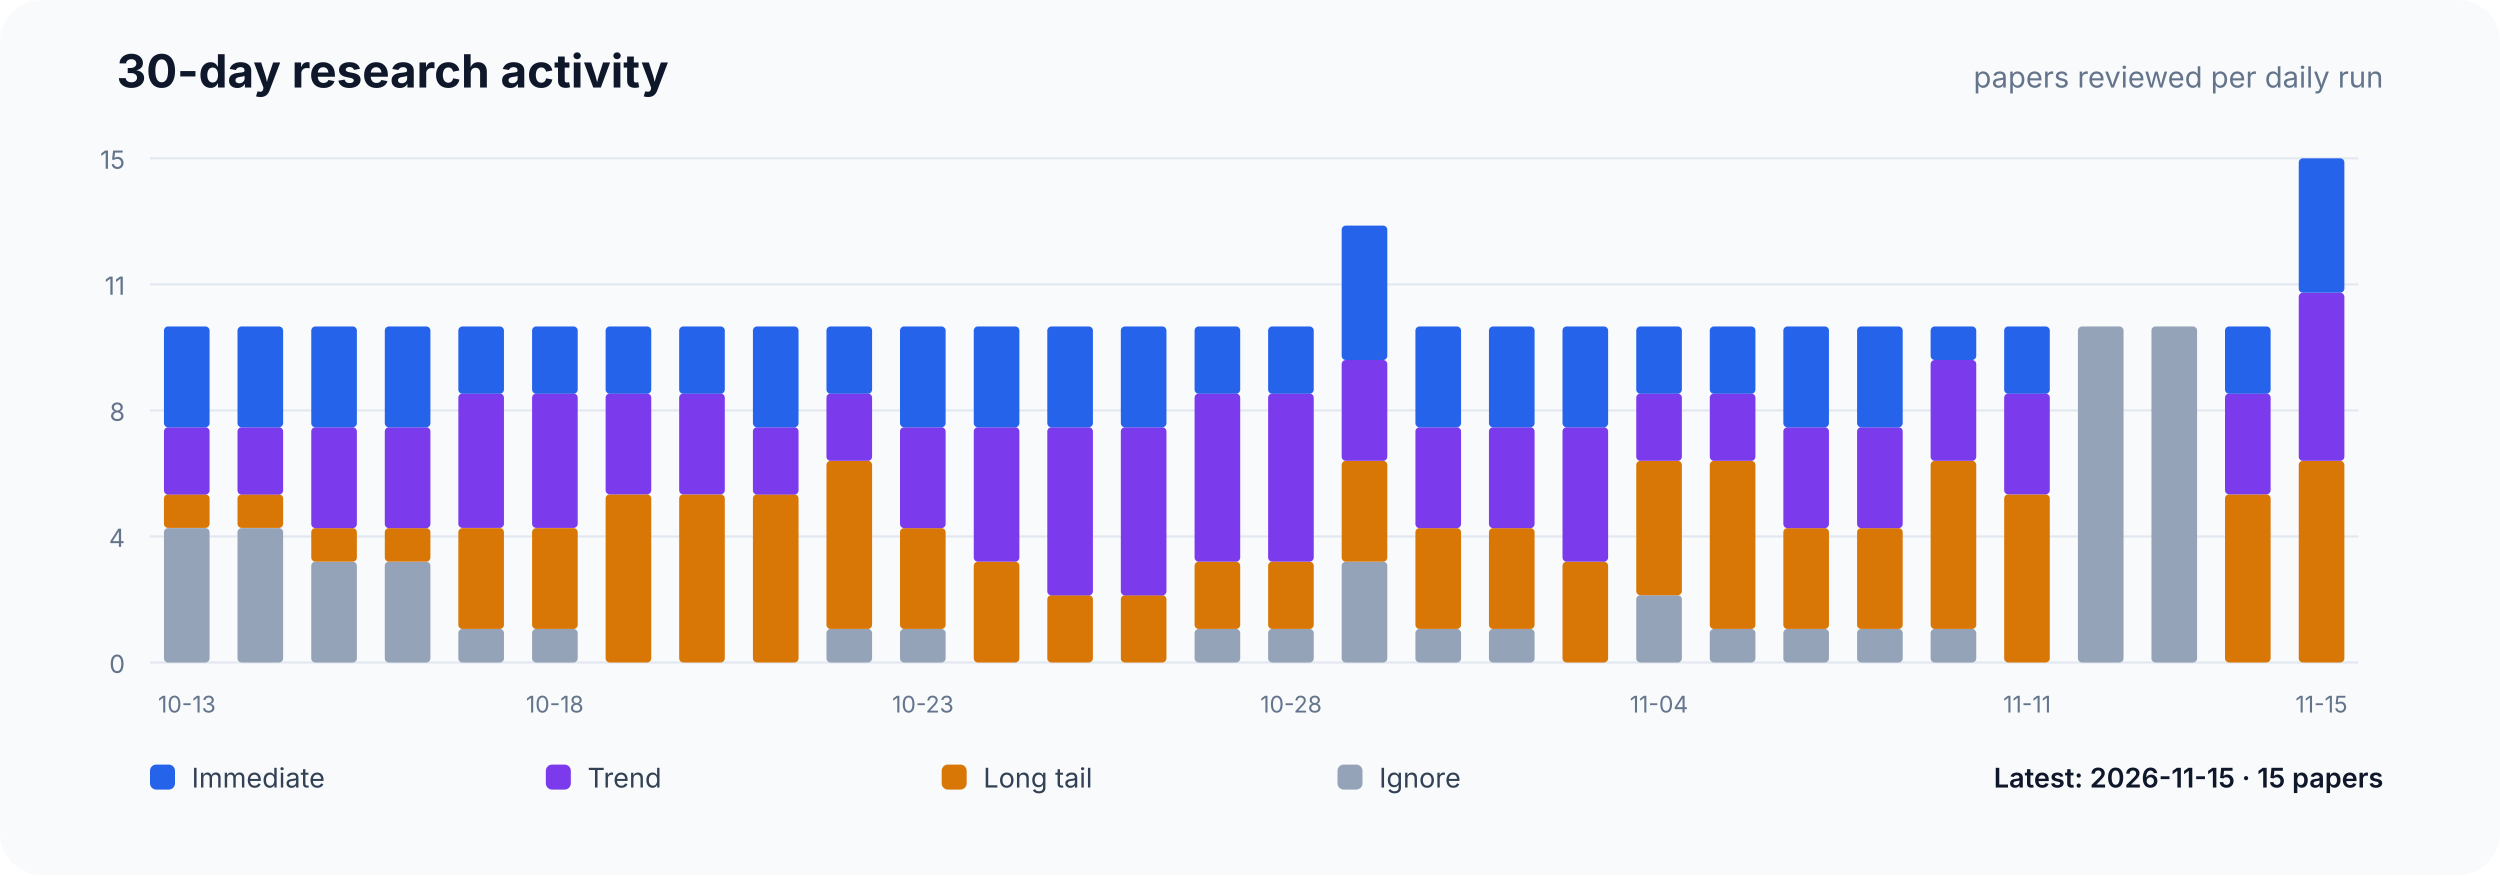
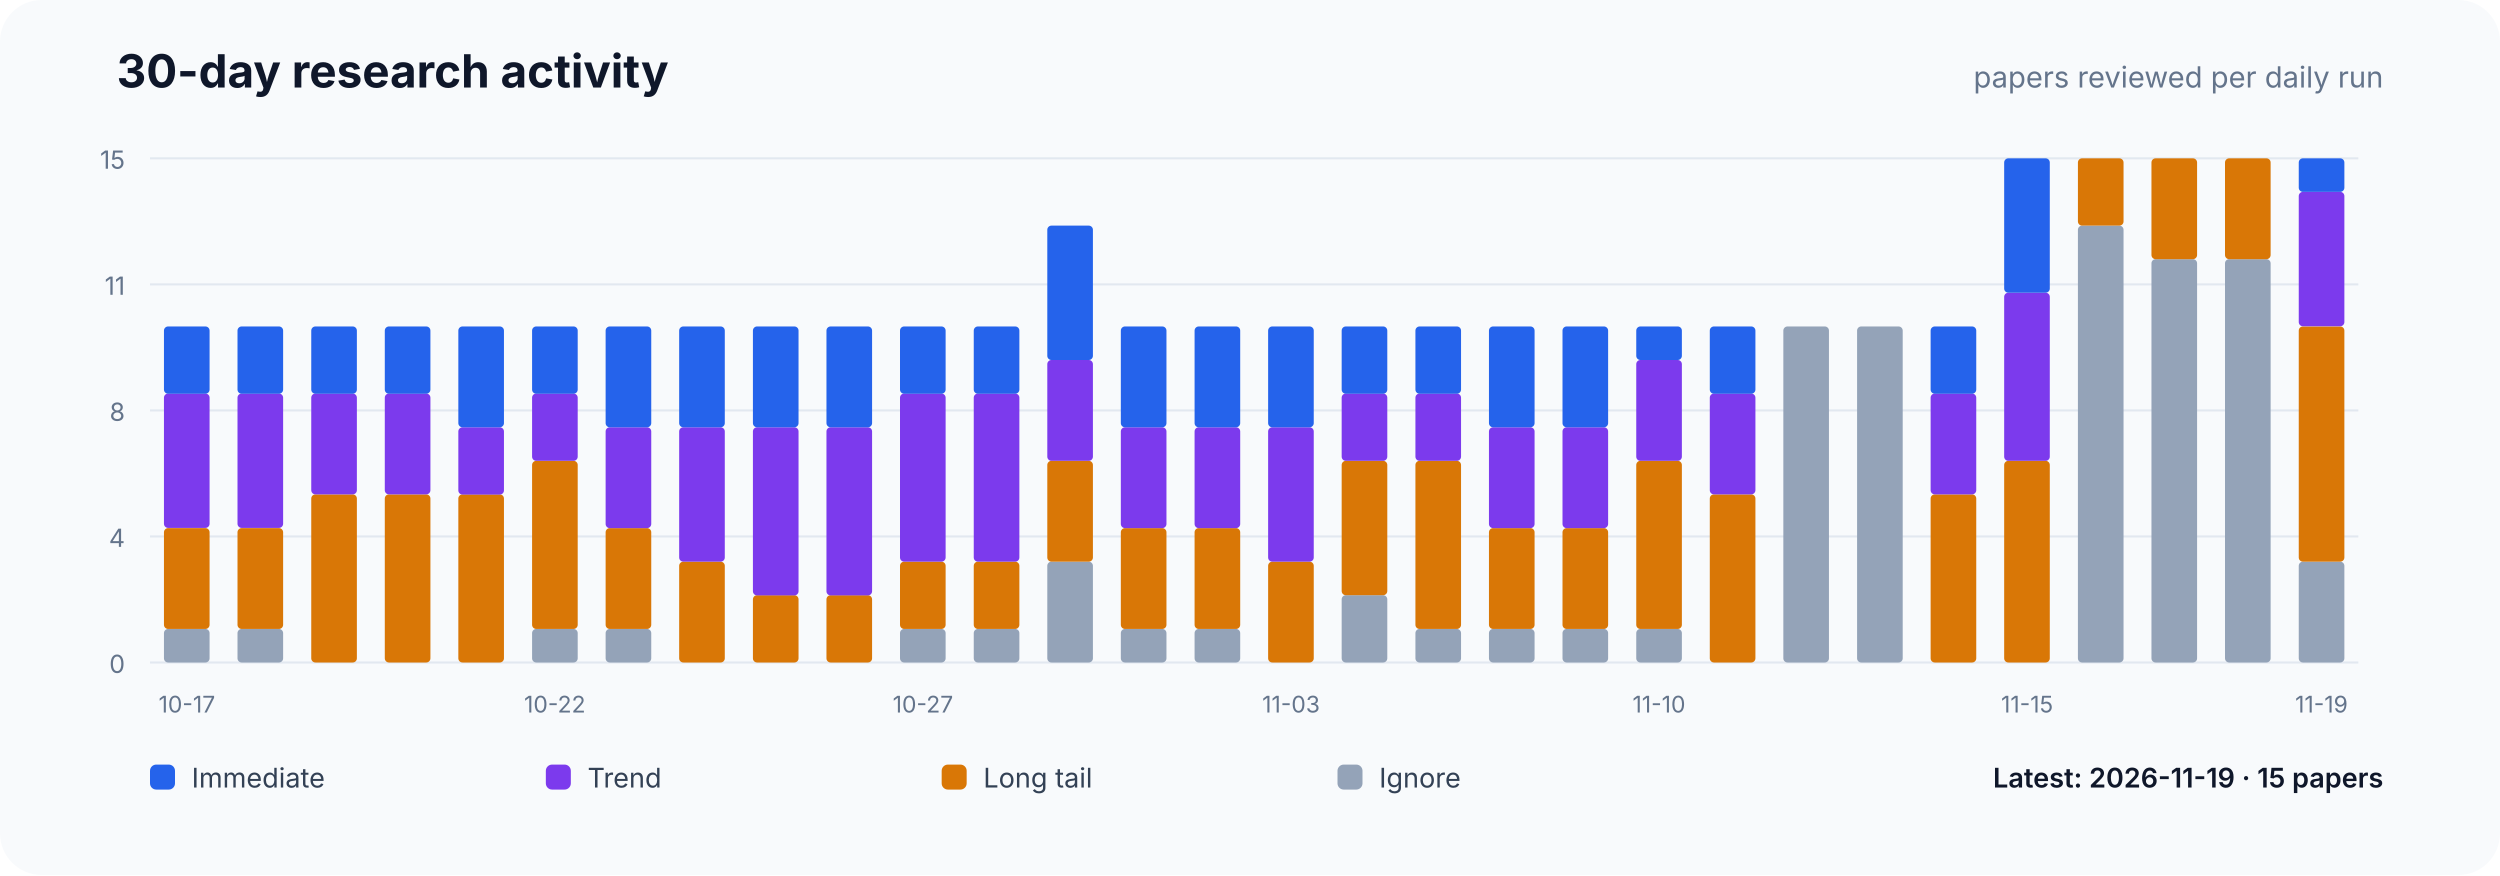
<svg xmlns="http://www.w3.org/2000/svg" width="1200" height="420" viewBox="0 0 1200 420" role="img" aria-labelledby="title desc">
  <rect width="1200" height="420" rx="20" fill="#f8fafc" />
  <text x="56" y="42" font-family="Inter,system-ui,sans-serif" font-size="22" font-weight="700" fill="#0f172a">30-day research activity</text>
  <text x="1144" y="42" text-anchor="end" font-family="Inter,system-ui,sans-serif" font-size="14" fill="#64748b">papers reviewed per daily run</text>
  <line x1="72" y1="318.0" x2="1132" y2="318.0" stroke="#e2e8f0" />
  <text x="60" y="323.0" text-anchor="end" font-family="Inter,system-ui,sans-serif" font-size="12" fill="#64748b">0</text>
  <line x1="72" y1="257.5" x2="1132" y2="257.5" stroke="#e2e8f0" />
  <text x="60" y="262.5" text-anchor="end" font-family="Inter,system-ui,sans-serif" font-size="12" fill="#64748b">4</text>
  <line x1="72" y1="197.0" x2="1132" y2="197.0" stroke="#e2e8f0" />
  <text x="60" y="202.0" text-anchor="end" font-family="Inter,system-ui,sans-serif" font-size="12" fill="#64748b">8</text>
  <line x1="72" y1="136.5" x2="1132" y2="136.5" stroke="#e2e8f0" />
  <text x="60" y="141.5" text-anchor="end" font-family="Inter,system-ui,sans-serif" font-size="12" fill="#64748b">11</text>
  <line x1="72" y1="76.0" x2="1132" y2="76.0" stroke="#e2e8f0" />
  <text x="60" y="81.0" text-anchor="end" font-family="Inter,system-ui,sans-serif" font-size="12" fill="#64748b">15</text>
-   <rect x="78.7" y="253.5" width="21.9" height="64.5" rx="2" fill="#94a3b8" />
-   <rect x="78.7" y="237.3" width="21.9" height="16.1" rx="2" fill="#d97706" />
-   <rect x="78.7" y="205.1" width="21.9" height="32.3" rx="2" fill="#7c3aed" />
-   <rect x="78.7" y="156.7" width="21.9" height="48.4" rx="2" fill="#2563eb" />
-   <text x="89.7" y="342" text-anchor="middle" font-family="Inter,system-ui,sans-serif" font-size="11" fill="#64748b">10-13</text>
-   <rect x="114.0" y="253.5" width="21.9" height="64.5" rx="2" fill="#94a3b8" />
-   <rect x="114.0" y="237.3" width="21.9" height="16.1" rx="2" fill="#d97706" />
-   <rect x="114.0" y="205.1" width="21.9" height="32.3" rx="2" fill="#7c3aed" />
-   <rect x="114.0" y="156.7" width="21.9" height="48.4" rx="2" fill="#2563eb" />
-   <rect x="149.4" y="269.6" width="21.9" height="48.4" rx="2" fill="#94a3b8" />
-   <rect x="149.4" y="253.5" width="21.9" height="16.1" rx="2" fill="#d97706" />
-   <rect x="149.4" y="205.1" width="21.9" height="48.4" rx="2" fill="#7c3aed" />
-   <rect x="149.4" y="156.7" width="21.9" height="48.4" rx="2" fill="#2563eb" />
-   <rect x="184.7" y="269.6" width="21.9" height="48.4" rx="2" fill="#94a3b8" />
-   <rect x="184.7" y="253.5" width="21.9" height="16.1" rx="2" fill="#d97706" />
-   <rect x="184.7" y="205.1" width="21.9" height="48.4" rx="2" fill="#7c3aed" />
-   <rect x="184.7" y="156.7" width="21.9" height="48.4" rx="2" fill="#2563eb" />
-   <rect x="220.0" y="301.9" width="21.9" height="16.1" rx="2" fill="#94a3b8" />
-   <rect x="220.0" y="253.5" width="21.9" height="48.4" rx="2" fill="#d97706" />
-   <rect x="220.0" y="188.9" width="21.9" height="64.5" rx="2" fill="#7c3aed" />
-   <rect x="220.0" y="156.7" width="21.9" height="32.3" rx="2" fill="#2563eb" />
+   <rect x="78.7" y="301.9" width="21.9" height="16.1" rx="2" fill="#94a3b8" />
+   <rect x="78.7" y="253.5" width="21.9" height="48.4" rx="2" fill="#d97706" />
+   <rect x="78.7" y="188.9" width="21.9" height="64.5" rx="2" fill="#7c3aed" />
+   <rect x="78.7" y="156.7" width="21.9" height="32.3" rx="2" fill="#2563eb" />
+   <text x="89.7" y="342" text-anchor="middle" font-family="Inter,system-ui,sans-serif" font-size="11" fill="#64748b">10-17</text>
+   <rect x="114.0" y="301.9" width="21.9" height="16.1" rx="2" fill="#94a3b8" />
+   <rect x="114.0" y="253.5" width="21.9" height="48.4" rx="2" fill="#d97706" />
+   <rect x="114.0" y="188.9" width="21.9" height="64.5" rx="2" fill="#7c3aed" />
+   <rect x="114.0" y="156.7" width="21.9" height="32.3" rx="2" fill="#2563eb" />
+   <rect x="149.4" y="318.0" width="21.9" height="0.0" rx="2" fill="#94a3b8" />
+   <rect x="149.4" y="237.3" width="21.9" height="80.7" rx="2" fill="#d97706" />
+   <rect x="149.4" y="188.9" width="21.9" height="48.4" rx="2" fill="#7c3aed" />
+   <rect x="149.4" y="156.7" width="21.9" height="32.3" rx="2" fill="#2563eb" />
+   <rect x="184.7" y="318.0" width="21.9" height="0.0" rx="2" fill="#94a3b8" />
+   <rect x="184.7" y="237.3" width="21.9" height="80.7" rx="2" fill="#d97706" />
+   <rect x="184.7" y="188.9" width="21.9" height="48.4" rx="2" fill="#7c3aed" />
+   <rect x="184.7" y="156.7" width="21.9" height="32.3" rx="2" fill="#2563eb" />
+   <rect x="220.0" y="318.0" width="21.9" height="0.0" rx="2" fill="#94a3b8" />
+   <rect x="220.0" y="237.3" width="21.9" height="80.7" rx="2" fill="#d97706" />
+   <rect x="220.0" y="205.1" width="21.9" height="32.3" rx="2" fill="#7c3aed" />
+   <rect x="220.0" y="156.7" width="21.9" height="48.4" rx="2" fill="#2563eb" />
  <rect x="255.4" y="301.9" width="21.9" height="16.1" rx="2" fill="#94a3b8" />
-   <rect x="255.4" y="253.5" width="21.9" height="48.4" rx="2" fill="#d97706" />
-   <rect x="255.4" y="188.9" width="21.9" height="64.5" rx="2" fill="#7c3aed" />
+   <rect x="255.4" y="221.2" width="21.9" height="80.7" rx="2" fill="#d97706" />
+   <rect x="255.4" y="188.9" width="21.9" height="32.3" rx="2" fill="#7c3aed" />
  <rect x="255.4" y="156.7" width="21.9" height="32.3" rx="2" fill="#2563eb" />
-   <text x="266.3" y="342" text-anchor="middle" font-family="Inter,system-ui,sans-serif" font-size="11" fill="#64748b">10-18</text>
-   <rect x="290.7" y="318.0" width="21.9" height="0.0" rx="2" fill="#94a3b8" />
-   <rect x="290.7" y="237.3" width="21.9" height="80.7" rx="2" fill="#d97706" />
-   <rect x="290.7" y="188.9" width="21.9" height="48.4" rx="2" fill="#7c3aed" />
-   <rect x="290.7" y="156.7" width="21.9" height="32.3" rx="2" fill="#2563eb" />
+   <text x="266.3" y="342" text-anchor="middle" font-family="Inter,system-ui,sans-serif" font-size="11" fill="#64748b">10-22</text>
+   <rect x="290.7" y="301.9" width="21.9" height="16.1" rx="2" fill="#94a3b8" />
+   <rect x="290.7" y="253.5" width="21.9" height="48.4" rx="2" fill="#d97706" />
+   <rect x="290.7" y="205.1" width="21.9" height="48.4" rx="2" fill="#7c3aed" />
+   <rect x="290.7" y="156.7" width="21.9" height="48.4" rx="2" fill="#2563eb" />
  <rect x="326.0" y="318.0" width="21.9" height="0.0" rx="2" fill="#94a3b8" />
-   <rect x="326.0" y="237.3" width="21.9" height="80.7" rx="2" fill="#d97706" />
-   <rect x="326.0" y="188.9" width="21.9" height="48.4" rx="2" fill="#7c3aed" />
-   <rect x="326.0" y="156.7" width="21.9" height="32.3" rx="2" fill="#2563eb" />
+   <rect x="326.0" y="269.6" width="21.9" height="48.4" rx="2" fill="#d97706" />
+   <rect x="326.0" y="205.1" width="21.9" height="64.5" rx="2" fill="#7c3aed" />
+   <rect x="326.0" y="156.7" width="21.9" height="48.4" rx="2" fill="#2563eb" />
  <rect x="361.4" y="318.0" width="21.9" height="0.0" rx="2" fill="#94a3b8" />
-   <rect x="361.4" y="237.3" width="21.9" height="80.7" rx="2" fill="#d97706" />
-   <rect x="361.4" y="205.1" width="21.9" height="32.3" rx="2" fill="#7c3aed" />
+   <rect x="361.4" y="285.7" width="21.9" height="32.3" rx="2" fill="#d97706" />
+   <rect x="361.4" y="205.1" width="21.9" height="80.7" rx="2" fill="#7c3aed" />
  <rect x="361.4" y="156.7" width="21.9" height="48.4" rx="2" fill="#2563eb" />
-   <rect x="396.7" y="301.9" width="21.9" height="16.1" rx="2" fill="#94a3b8" />
-   <rect x="396.7" y="221.2" width="21.9" height="80.7" rx="2" fill="#d97706" />
-   <rect x="396.7" y="188.9" width="21.9" height="32.3" rx="2" fill="#7c3aed" />
-   <rect x="396.7" y="156.7" width="21.9" height="32.3" rx="2" fill="#2563eb" />
+   <rect x="396.7" y="318.0" width="21.9" height="0.0" rx="2" fill="#94a3b8" />
+   <rect x="396.7" y="285.7" width="21.9" height="32.3" rx="2" fill="#d97706" />
+   <rect x="396.7" y="205.1" width="21.9" height="80.7" rx="2" fill="#7c3aed" />
+   <rect x="396.7" y="156.7" width="21.9" height="48.4" rx="2" fill="#2563eb" />
  <rect x="432.0" y="301.9" width="21.9" height="16.1" rx="2" fill="#94a3b8" />
-   <rect x="432.0" y="253.5" width="21.9" height="48.4" rx="2" fill="#d97706" />
-   <rect x="432.0" y="205.1" width="21.9" height="48.4" rx="2" fill="#7c3aed" />
-   <rect x="432.0" y="156.7" width="21.9" height="48.4" rx="2" fill="#2563eb" />
-   <text x="443.0" y="342" text-anchor="middle" font-family="Inter,system-ui,sans-serif" font-size="11" fill="#64748b">10-23</text>
-   <rect x="467.4" y="318.0" width="21.9" height="0.0" rx="2" fill="#94a3b8" />
-   <rect x="467.4" y="269.6" width="21.9" height="48.4" rx="2" fill="#d97706" />
-   <rect x="467.4" y="205.1" width="21.9" height="64.5" rx="2" fill="#7c3aed" />
-   <rect x="467.4" y="156.7" width="21.9" height="48.4" rx="2" fill="#2563eb" />
-   <rect x="502.7" y="318.0" width="21.9" height="0.0" rx="2" fill="#94a3b8" />
-   <rect x="502.7" y="285.7" width="21.9" height="32.3" rx="2" fill="#d97706" />
-   <rect x="502.7" y="205.1" width="21.9" height="80.7" rx="2" fill="#7c3aed" />
-   <rect x="502.7" y="156.7" width="21.9" height="48.4" rx="2" fill="#2563eb" />
-   <rect x="538.0" y="318.0" width="21.9" height="0.0" rx="2" fill="#94a3b8" />
-   <rect x="538.0" y="285.7" width="21.9" height="32.3" rx="2" fill="#d97706" />
-   <rect x="538.0" y="205.1" width="21.9" height="80.7" rx="2" fill="#7c3aed" />
+   <rect x="432.0" y="269.6" width="21.9" height="32.3" rx="2" fill="#d97706" />
+   <rect x="432.0" y="188.9" width="21.9" height="80.7" rx="2" fill="#7c3aed" />
+   <rect x="432.0" y="156.7" width="21.9" height="32.3" rx="2" fill="#2563eb" />
+   <text x="443.0" y="342" text-anchor="middle" font-family="Inter,system-ui,sans-serif" font-size="11" fill="#64748b">10-27</text>
+   <rect x="467.4" y="301.9" width="21.9" height="16.1" rx="2" fill="#94a3b8" />
+   <rect x="467.4" y="269.6" width="21.9" height="32.3" rx="2" fill="#d97706" />
+   <rect x="467.4" y="188.9" width="21.9" height="80.7" rx="2" fill="#7c3aed" />
+   <rect x="467.4" y="156.7" width="21.9" height="32.3" rx="2" fill="#2563eb" />
+   <rect x="502.7" y="269.6" width="21.9" height="48.4" rx="2" fill="#94a3b8" />
+   <rect x="502.7" y="221.2" width="21.9" height="48.4" rx="2" fill="#d97706" />
+   <rect x="502.7" y="172.8" width="21.9" height="48.4" rx="2" fill="#7c3aed" />
+   <rect x="502.7" y="108.3" width="21.9" height="64.5" rx="2" fill="#2563eb" />
+   <rect x="538.0" y="301.9" width="21.9" height="16.1" rx="2" fill="#94a3b8" />
+   <rect x="538.0" y="253.5" width="21.9" height="48.4" rx="2" fill="#d97706" />
+   <rect x="538.0" y="205.1" width="21.9" height="48.4" rx="2" fill="#7c3aed" />
  <rect x="538.0" y="156.7" width="21.9" height="48.4" rx="2" fill="#2563eb" />
  <rect x="573.4" y="301.9" width="21.9" height="16.1" rx="2" fill="#94a3b8" />
-   <rect x="573.4" y="269.6" width="21.9" height="32.3" rx="2" fill="#d97706" />
-   <rect x="573.4" y="188.9" width="21.9" height="80.7" rx="2" fill="#7c3aed" />
-   <rect x="573.4" y="156.7" width="21.9" height="32.3" rx="2" fill="#2563eb" />
-   <rect x="608.7" y="301.9" width="21.9" height="16.1" rx="2" fill="#94a3b8" />
-   <rect x="608.7" y="269.6" width="21.9" height="32.3" rx="2" fill="#d97706" />
-   <rect x="608.7" y="188.9" width="21.9" height="80.7" rx="2" fill="#7c3aed" />
-   <rect x="608.7" y="156.7" width="21.9" height="32.3" rx="2" fill="#2563eb" />
-   <text x="619.7" y="342" text-anchor="middle" font-family="Inter,system-ui,sans-serif" font-size="11" fill="#64748b">10-28</text>
-   <rect x="644.0" y="269.6" width="21.9" height="48.4" rx="2" fill="#94a3b8" />
-   <rect x="644.0" y="221.2" width="21.9" height="48.4" rx="2" fill="#d97706" />
-   <rect x="644.0" y="172.8" width="21.9" height="48.4" rx="2" fill="#7c3aed" />
-   <rect x="644.0" y="108.3" width="21.9" height="64.5" rx="2" fill="#2563eb" />
+   <rect x="573.4" y="253.5" width="21.9" height="48.4" rx="2" fill="#d97706" />
+   <rect x="573.4" y="205.1" width="21.9" height="48.4" rx="2" fill="#7c3aed" />
+   <rect x="573.4" y="156.7" width="21.9" height="48.4" rx="2" fill="#2563eb" />
+   <rect x="608.7" y="318.0" width="21.9" height="0.0" rx="2" fill="#94a3b8" />
+   <rect x="608.7" y="269.6" width="21.9" height="48.4" rx="2" fill="#d97706" />
+   <rect x="608.7" y="205.1" width="21.9" height="64.5" rx="2" fill="#7c3aed" />
+   <rect x="608.7" y="156.7" width="21.9" height="48.4" rx="2" fill="#2563eb" />
+   <text x="619.7" y="342" text-anchor="middle" font-family="Inter,system-ui,sans-serif" font-size="11" fill="#64748b">11-03</text>
+   <rect x="644.0" y="285.7" width="21.9" height="32.3" rx="2" fill="#94a3b8" />
+   <rect x="644.0" y="221.2" width="21.9" height="64.5" rx="2" fill="#d97706" />
+   <rect x="644.0" y="188.9" width="21.9" height="32.3" rx="2" fill="#7c3aed" />
+   <rect x="644.0" y="156.7" width="21.9" height="32.3" rx="2" fill="#2563eb" />
  <rect x="679.4" y="301.9" width="21.9" height="16.1" rx="2" fill="#94a3b8" />
-   <rect x="679.4" y="253.5" width="21.9" height="48.4" rx="2" fill="#d97706" />
-   <rect x="679.4" y="205.1" width="21.9" height="48.4" rx="2" fill="#7c3aed" />
-   <rect x="679.4" y="156.7" width="21.9" height="48.4" rx="2" fill="#2563eb" />
+   <rect x="679.4" y="221.2" width="21.9" height="80.7" rx="2" fill="#d97706" />
+   <rect x="679.4" y="188.9" width="21.9" height="32.3" rx="2" fill="#7c3aed" />
+   <rect x="679.4" y="156.7" width="21.9" height="32.3" rx="2" fill="#2563eb" />
  <rect x="714.7" y="301.9" width="21.9" height="16.1" rx="2" fill="#94a3b8" />
  <rect x="714.7" y="253.5" width="21.9" height="48.4" rx="2" fill="#d97706" />
  <rect x="714.7" y="205.1" width="21.9" height="48.4" rx="2" fill="#7c3aed" />
  <rect x="714.7" y="156.7" width="21.9" height="48.4" rx="2" fill="#2563eb" />
-   <rect x="750.0" y="318.0" width="21.9" height="0.0" rx="2" fill="#94a3b8" />
-   <rect x="750.0" y="269.6" width="21.9" height="48.4" rx="2" fill="#d97706" />
-   <rect x="750.0" y="205.1" width="21.9" height="64.5" rx="2" fill="#7c3aed" />
+   <rect x="750.0" y="301.9" width="21.9" height="16.1" rx="2" fill="#94a3b8" />
+   <rect x="750.0" y="253.5" width="21.9" height="48.4" rx="2" fill="#d97706" />
+   <rect x="750.0" y="205.1" width="21.9" height="48.4" rx="2" fill="#7c3aed" />
  <rect x="750.0" y="156.7" width="21.9" height="48.4" rx="2" fill="#2563eb" />
-   <rect x="785.4" y="285.7" width="21.9" height="32.3" rx="2" fill="#94a3b8" />
-   <rect x="785.4" y="221.2" width="21.9" height="64.5" rx="2" fill="#d97706" />
-   <rect x="785.4" y="188.9" width="21.9" height="32.3" rx="2" fill="#7c3aed" />
-   <rect x="785.4" y="156.7" width="21.9" height="32.3" rx="2" fill="#2563eb" />
-   <text x="796.3" y="342" text-anchor="middle" font-family="Inter,system-ui,sans-serif" font-size="11" fill="#64748b">11-04</text>
-   <rect x="820.7" y="301.9" width="21.9" height="16.1" rx="2" fill="#94a3b8" />
-   <rect x="820.7" y="221.2" width="21.9" height="80.7" rx="2" fill="#d97706" />
-   <rect x="820.7" y="188.9" width="21.9" height="32.3" rx="2" fill="#7c3aed" />
+   <rect x="785.4" y="301.9" width="21.9" height="16.1" rx="2" fill="#94a3b8" />
+   <rect x="785.4" y="221.2" width="21.9" height="80.7" rx="2" fill="#d97706" />
+   <rect x="785.4" y="172.8" width="21.9" height="48.4" rx="2" fill="#7c3aed" />
+   <rect x="785.4" y="156.7" width="21.9" height="16.1" rx="2" fill="#2563eb" />
+   <text x="796.3" y="342" text-anchor="middle" font-family="Inter,system-ui,sans-serif" font-size="11" fill="#64748b">11-10</text>
+   <rect x="820.7" y="318.0" width="21.9" height="0.0" rx="2" fill="#94a3b8" />
+   <rect x="820.7" y="237.3" width="21.9" height="80.7" rx="2" fill="#d97706" />
+   <rect x="820.7" y="188.9" width="21.9" height="48.4" rx="2" fill="#7c3aed" />
  <rect x="820.7" y="156.7" width="21.9" height="32.3" rx="2" fill="#2563eb" />
-   <rect x="856.0" y="301.9" width="21.9" height="16.1" rx="2" fill="#94a3b8" />
-   <rect x="856.0" y="253.5" width="21.9" height="48.4" rx="2" fill="#d97706" />
-   <rect x="856.0" y="205.1" width="21.9" height="48.4" rx="2" fill="#7c3aed" />
-   <rect x="856.0" y="156.7" width="21.9" height="48.4" rx="2" fill="#2563eb" />
-   <rect x="891.4" y="301.9" width="21.9" height="16.1" rx="2" fill="#94a3b8" />
-   <rect x="891.4" y="253.5" width="21.9" height="48.4" rx="2" fill="#d97706" />
-   <rect x="891.4" y="205.1" width="21.9" height="48.4" rx="2" fill="#7c3aed" />
-   <rect x="891.4" y="156.7" width="21.9" height="48.4" rx="2" fill="#2563eb" />
-   <rect x="926.7" y="301.9" width="21.9" height="16.1" rx="2" fill="#94a3b8" />
-   <rect x="926.7" y="221.2" width="21.9" height="80.7" rx="2" fill="#d97706" />
-   <rect x="926.7" y="172.8" width="21.9" height="48.4" rx="2" fill="#7c3aed" />
-   <rect x="926.7" y="156.7" width="21.9" height="16.1" rx="2" fill="#2563eb" />
+   <rect x="856.0" y="156.7" width="21.9" height="161.3" rx="2" fill="#94a3b8" />
+   <rect x="856.0" y="156.7" width="21.9" height="0.0" rx="2" fill="#d97706" />
+   <rect x="856.0" y="156.7" width="21.9" height="0.0" rx="2" fill="#7c3aed" />
+   <rect x="856.0" y="156.7" width="21.9" height="0.0" rx="2" fill="#2563eb" />
+   <rect x="891.4" y="156.7" width="21.9" height="161.3" rx="2" fill="#94a3b8" />
+   <rect x="891.4" y="156.7" width="21.9" height="0.0" rx="2" fill="#d97706" />
+   <rect x="891.4" y="156.7" width="21.9" height="0.0" rx="2" fill="#7c3aed" />
+   <rect x="891.4" y="156.7" width="21.9" height="0.0" rx="2" fill="#2563eb" />
+   <rect x="926.7" y="318.0" width="21.9" height="0.0" rx="2" fill="#94a3b8" />
+   <rect x="926.7" y="237.3" width="21.9" height="80.7" rx="2" fill="#d97706" />
+   <rect x="926.7" y="188.9" width="21.9" height="48.4" rx="2" fill="#7c3aed" />
+   <rect x="926.7" y="156.7" width="21.9" height="32.3" rx="2" fill="#2563eb" />
  <rect x="962.0" y="318.0" width="21.9" height="0.0" rx="2" fill="#94a3b8" />
-   <rect x="962.0" y="237.3" width="21.9" height="80.7" rx="2" fill="#d97706" />
-   <rect x="962.0" y="188.9" width="21.9" height="48.4" rx="2" fill="#7c3aed" />
-   <rect x="962.0" y="156.7" width="21.9" height="32.3" rx="2" fill="#2563eb" />
-   <text x="973.0" y="342" text-anchor="middle" font-family="Inter,system-ui,sans-serif" font-size="11" fill="#64748b">11-11</text>
-   <rect x="997.4" y="156.7" width="21.9" height="161.3" rx="2" fill="#94a3b8" />
-   <rect x="997.4" y="156.7" width="21.9" height="0.0" rx="2" fill="#d97706" />
-   <rect x="997.4" y="156.7" width="21.9" height="0.0" rx="2" fill="#7c3aed" />
-   <rect x="997.4" y="156.7" width="21.9" height="0.0" rx="2" fill="#2563eb" />
-   <rect x="1032.7" y="156.7" width="21.9" height="161.3" rx="2" fill="#94a3b8" />
-   <rect x="1032.7" y="156.7" width="21.9" height="0.0" rx="2" fill="#d97706" />
-   <rect x="1032.7" y="156.7" width="21.9" height="0.0" rx="2" fill="#7c3aed" />
-   <rect x="1032.7" y="156.7" width="21.9" height="0.0" rx="2" fill="#2563eb" />
-   <rect x="1068.0" y="318.0" width="21.9" height="0.0" rx="2" fill="#94a3b8" />
-   <rect x="1068.0" y="237.3" width="21.9" height="80.7" rx="2" fill="#d97706" />
-   <rect x="1068.0" y="188.9" width="21.9" height="48.4" rx="2" fill="#7c3aed" />
-   <rect x="1068.0" y="156.7" width="21.9" height="32.3" rx="2" fill="#2563eb" />
-   <rect x="1103.4" y="318.0" width="21.9" height="0.0" rx="2" fill="#94a3b8" />
-   <rect x="1103.4" y="221.2" width="21.9" height="96.8" rx="2" fill="#d97706" />
-   <rect x="1103.4" y="140.5" width="21.9" height="80.7" rx="2" fill="#7c3aed" />
-   <rect x="1103.4" y="76.0" width="21.9" height="64.5" rx="2" fill="#2563eb" />
-   <text x="1114.3" y="342" text-anchor="middle" font-family="Inter,system-ui,sans-serif" font-size="11" fill="#64748b">11-15</text>
+   <rect x="962.0" y="221.2" width="21.9" height="96.8" rx="2" fill="#d97706" />
+   <rect x="962.0" y="140.5" width="21.9" height="80.7" rx="2" fill="#7c3aed" />
+   <rect x="962.0" y="76.0" width="21.9" height="64.5" rx="2" fill="#2563eb" />
+   <text x="973.0" y="342" text-anchor="middle" font-family="Inter,system-ui,sans-serif" font-size="11" fill="#64748b">11-15</text>
+   <rect x="997.4" y="108.3" width="21.9" height="209.7" rx="2" fill="#94a3b8" />
+   <rect x="997.4" y="76.0" width="21.9" height="32.3" rx="2" fill="#d97706" />
+   <rect x="997.4" y="76.0" width="21.9" height="0.0" rx="2" fill="#7c3aed" />
+   <rect x="997.4" y="76.0" width="21.9" height="0.0" rx="2" fill="#2563eb" />
+   <rect x="1032.7" y="124.4" width="21.9" height="193.6" rx="2" fill="#94a3b8" />
+   <rect x="1032.7" y="76.0" width="21.9" height="48.4" rx="2" fill="#d97706" />
+   <rect x="1032.7" y="76.0" width="21.9" height="0.0" rx="2" fill="#7c3aed" />
+   <rect x="1032.7" y="76.0" width="21.9" height="0.0" rx="2" fill="#2563eb" />
+   <rect x="1068.0" y="124.4" width="21.9" height="193.6" rx="2" fill="#94a3b8" />
+   <rect x="1068.0" y="76.0" width="21.9" height="48.4" rx="2" fill="#d97706" />
+   <rect x="1068.0" y="76.0" width="21.9" height="0.0" rx="2" fill="#7c3aed" />
+   <rect x="1068.0" y="76.0" width="21.9" height="0.0" rx="2" fill="#2563eb" />
+   <rect x="1103.4" y="269.6" width="21.9" height="48.4" rx="2" fill="#94a3b8" />
+   <rect x="1103.4" y="156.7" width="21.9" height="112.9" rx="2" fill="#d97706" />
+   <rect x="1103.4" y="92.1" width="21.9" height="64.5" rx="2" fill="#7c3aed" />
+   <rect x="1103.4" y="76.0" width="21.9" height="16.1" rx="2" fill="#2563eb" />
+   <text x="1114.3" y="342" text-anchor="middle" font-family="Inter,system-ui,sans-serif" font-size="11" fill="#64748b">11-19</text>
  <rect x="72" y="367" width="12" height="12" rx="3" fill="#2563eb" />
  <text x="92" y="378" font-family="Inter,system-ui,sans-serif" font-size="13" fill="#334155">Immediate</text>
  <rect x="262" y="367" width="12" height="12" rx="3" fill="#7c3aed" />
  <text x="282" y="378" font-family="Inter,system-ui,sans-serif" font-size="13" fill="#334155">Trend</text>
  <rect x="452" y="367" width="12" height="12" rx="3" fill="#d97706" />
  <text x="472" y="378" font-family="Inter,system-ui,sans-serif" font-size="13" fill="#334155">Long tail</text>
  <rect x="642" y="367" width="12" height="12" rx="3" fill="#94a3b8" />
  <text x="662" y="378" font-family="Inter,system-ui,sans-serif" font-size="13" fill="#334155">Ignore</text>
-   <text x="1144" y="378" text-anchor="end" font-family="Inter,system-ui,sans-serif" font-size="13" font-weight="600" fill="#0f172a">Latest: 2026-11-15 · 15 papers</text>
+   <text x="1144" y="378" text-anchor="end" font-family="Inter,system-ui,sans-serif" font-size="13" font-weight="600" fill="#0f172a">Latest: 2026-11-19 · 15 papers</text>
</svg>
